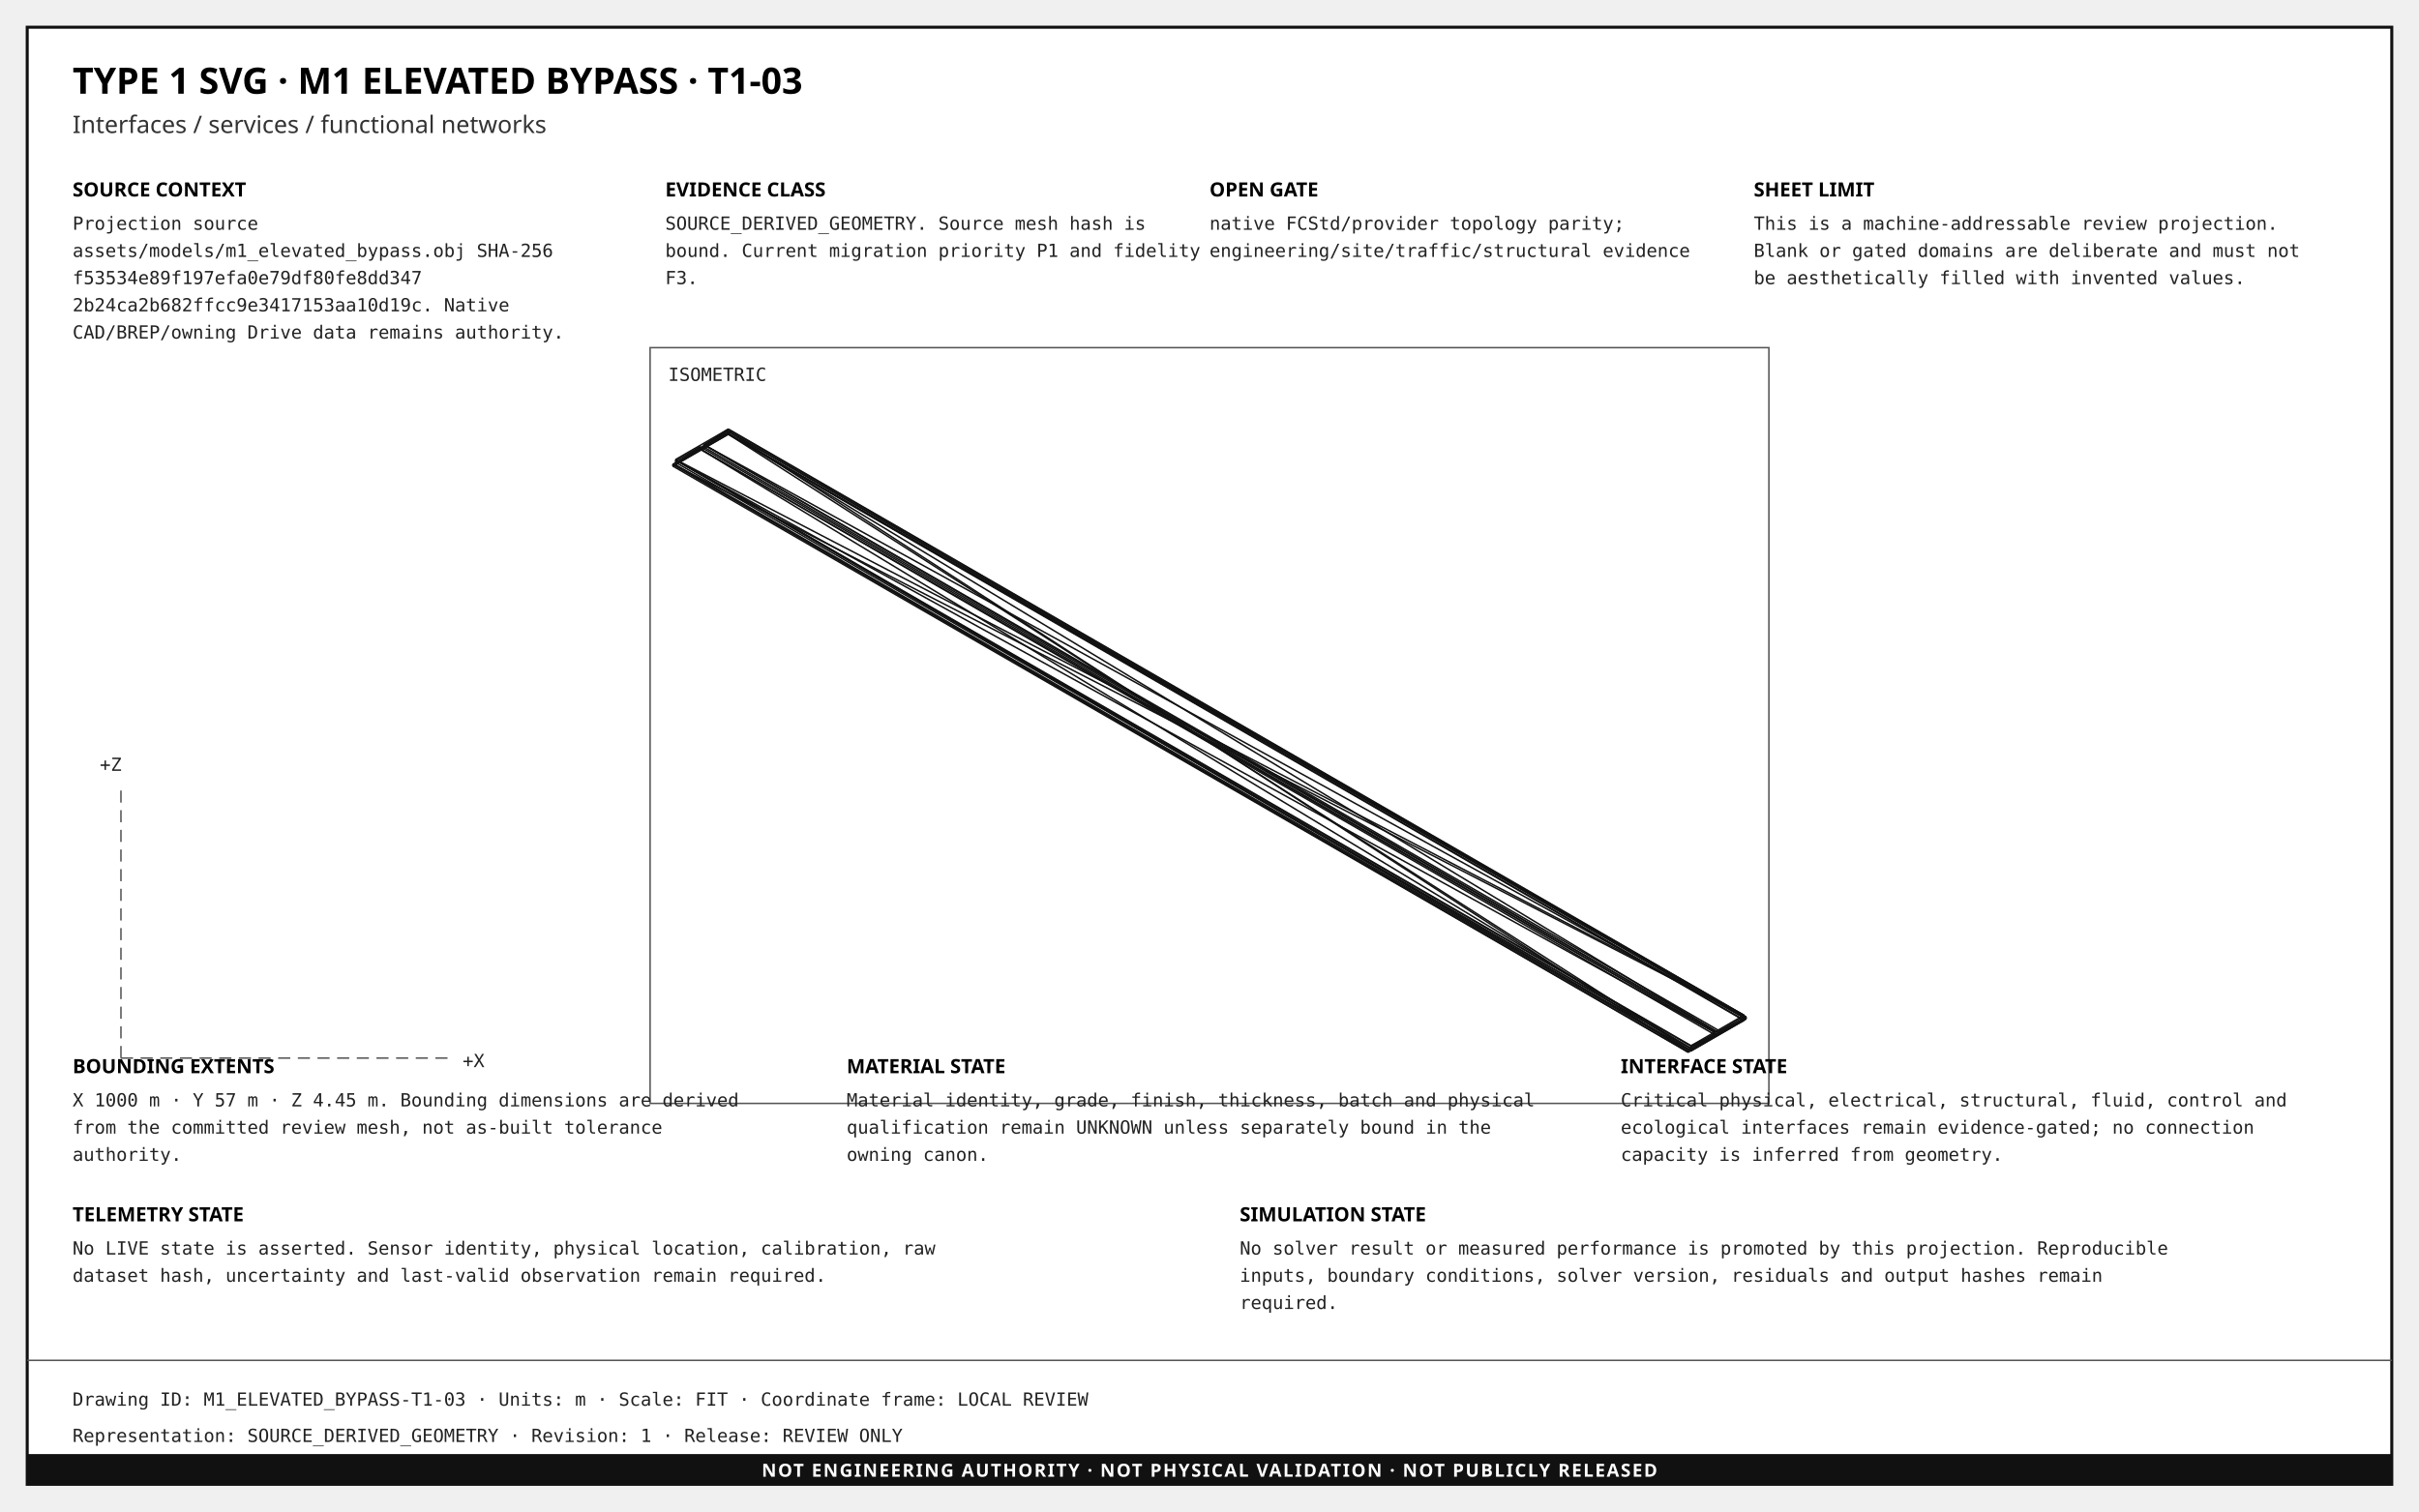
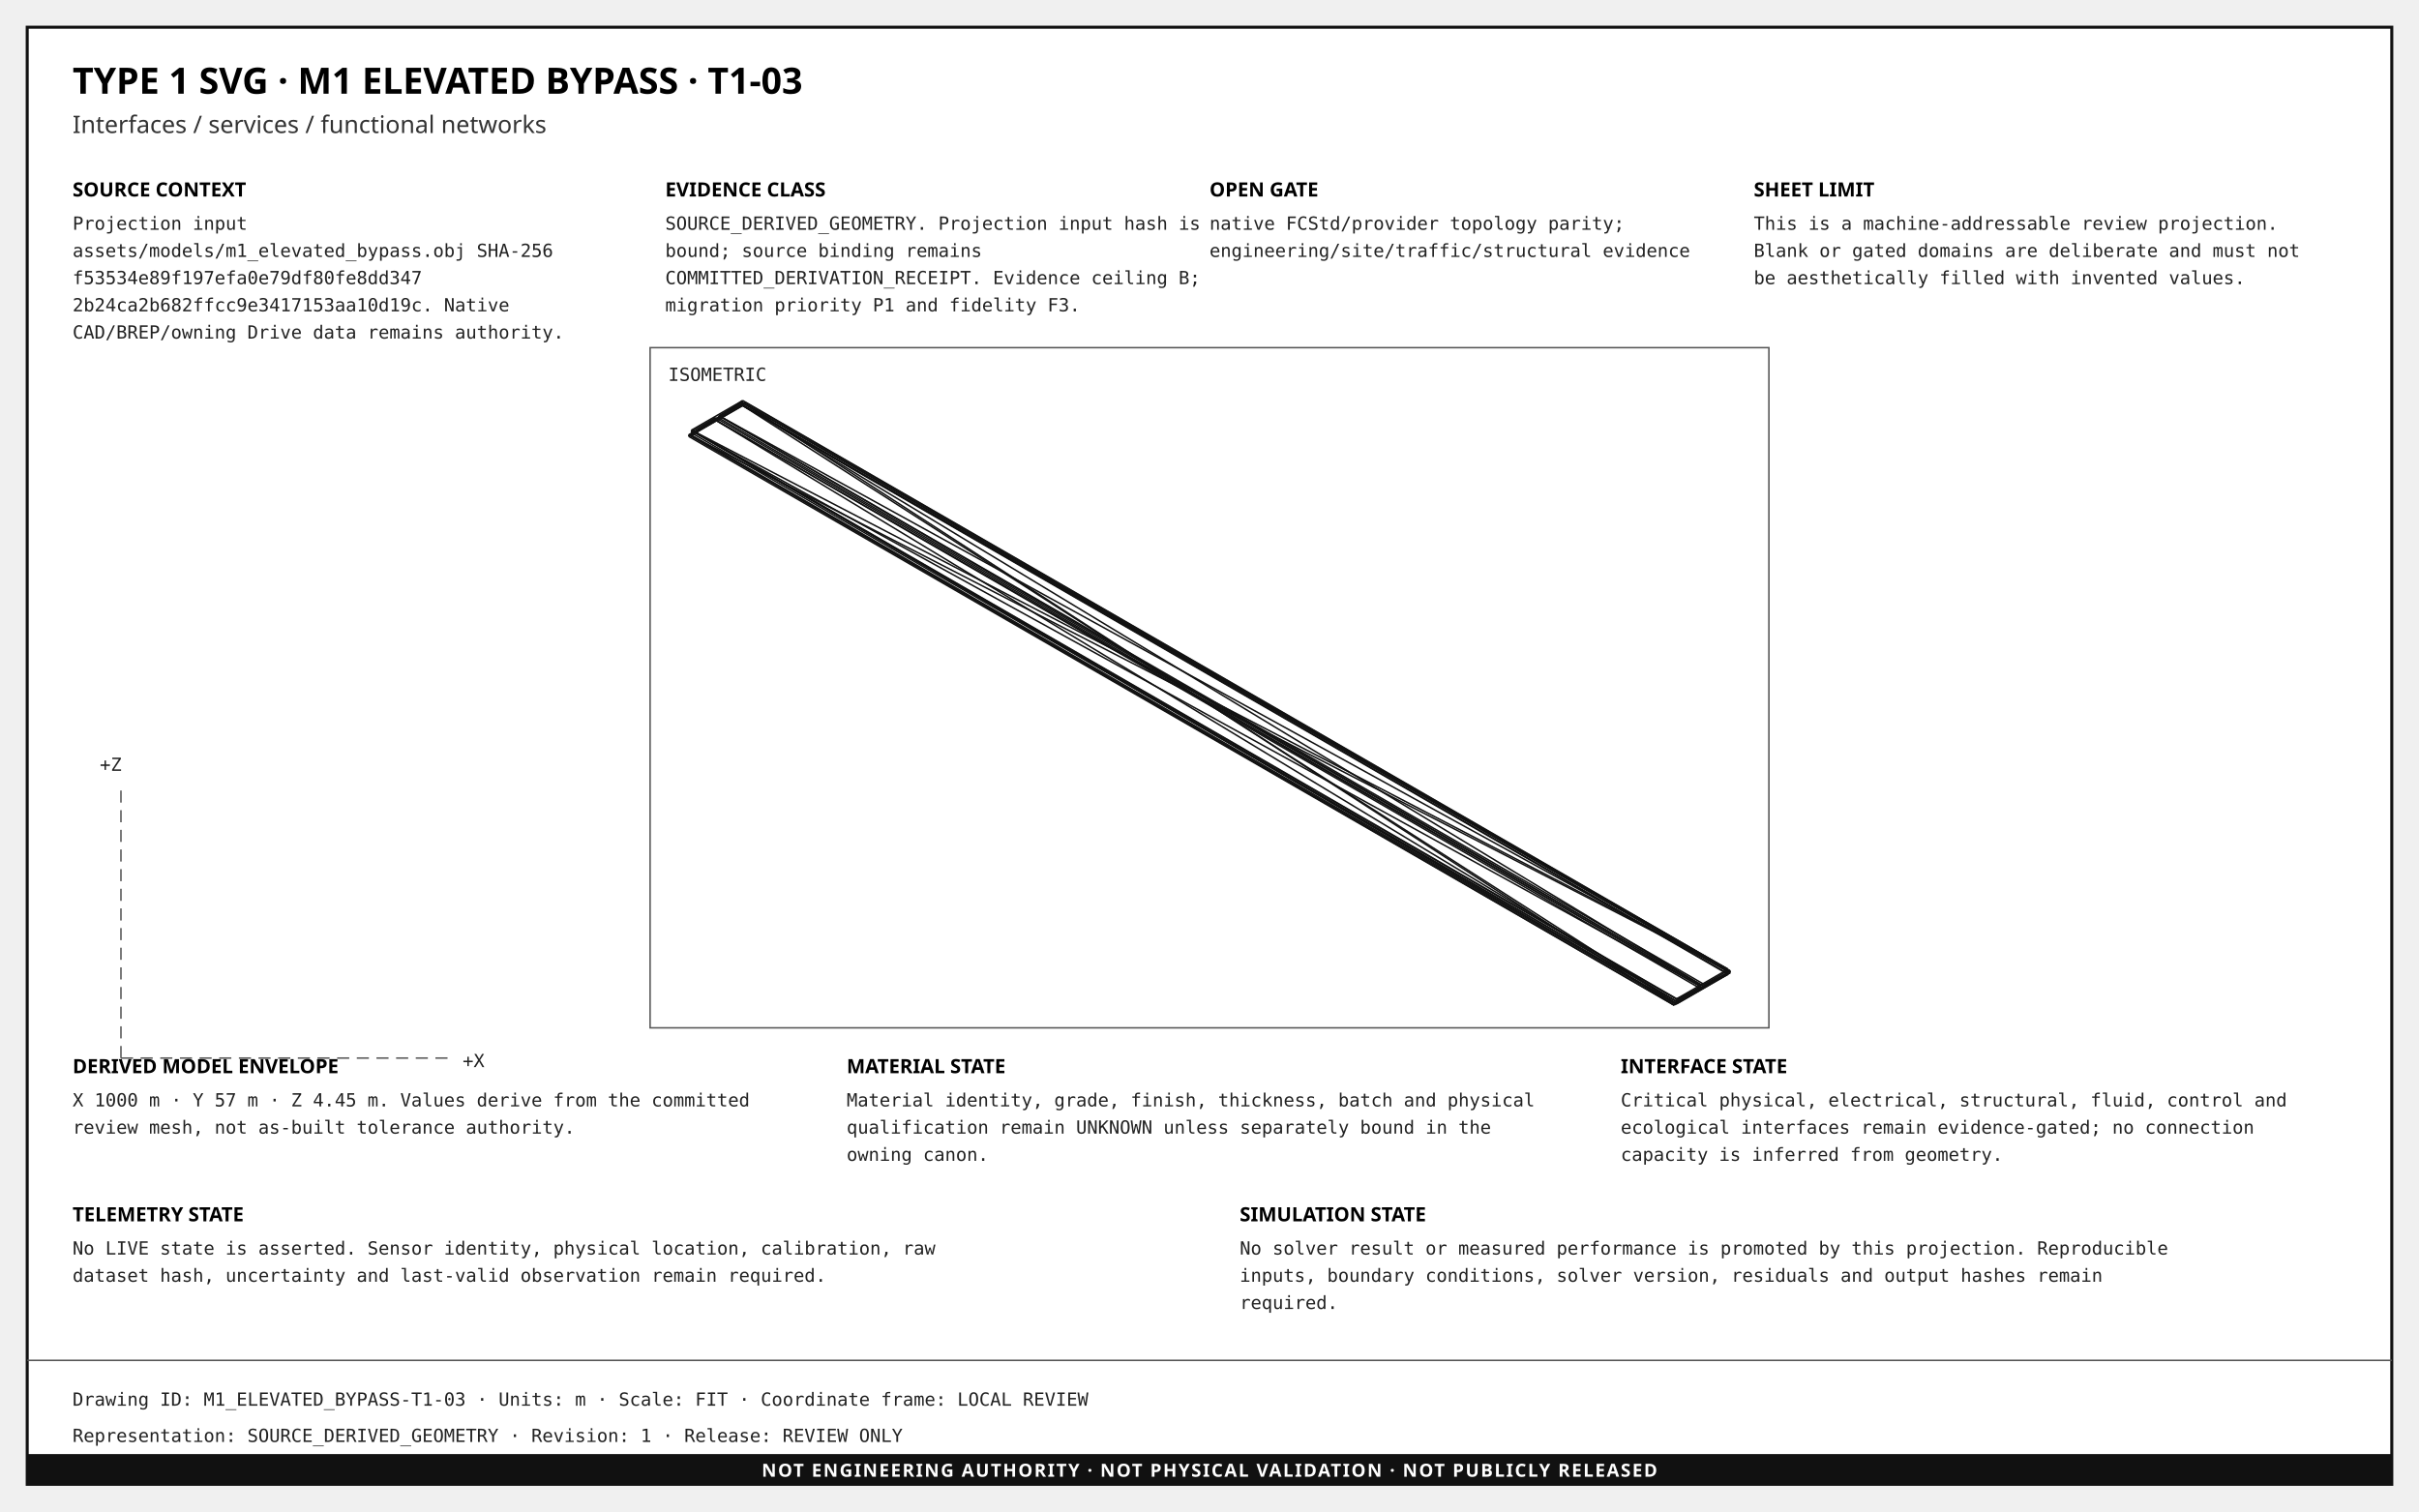
- <svg xmlns="http://www.w3.org/2000/svg" width="100%" height="auto" viewBox="0 0 1600 1000" preserveAspectRatio="xMidYMin meet" data-twin-id="m1_elevated_bypass" data-drawing-id="M1_ELEVATED_BYPASS-T1-03" data-representation-class="SOURCE_DERIVED_GEOMETRY" data-release-state="REVIEW_ONLY_NOT_PUBLICLY_RELEASED">
-   <style>.sheet{fill:#fff;stroke:#111;stroke-width:2}.border,.viewbox{fill:none;stroke:#555;stroke-width:1}.geometry{stroke:#111;stroke-width:1;fill:none;vector-effect:non-scaling-stroke}.datum{stroke:#555;stroke-width:1;stroke-dasharray:8 5}.title{font:700 24px system-ui,sans-serif}.subtitle{font:16px system-ui,sans-serif;fill:#333}.section-title{font:700 13px system-ui,sans-serif}.body,.label{font:12px ui-monospace,monospace;fill:#222}.gate{fill:#111}.gate-text{font:700 12px system-ui,sans-serif;fill:#fff;letter-spacing:1px}</style>
+ <svg xmlns="http://www.w3.org/2000/svg" width="100%" height="auto" viewBox="0 0 1600 1000" preserveAspectRatio="xMidYMin meet" role="img" aria-labelledby="M1_ELEVATED_BYPASS-T1-03-title M1_ELEVATED_BYPASS-T1-03-desc" data-twin-id="m1_elevated_bypass" data-drawing-id="M1_ELEVATED_BYPASS-T1-03" data-representation-class="SOURCE_DERIVED_GEOMETRY" data-package-kind="SOURCE_BOUNDED_REVIEW" data-evidence-ceiling="B" data-source-binding-state="COMMITTED_DERIVATION_RECEIPT" data-dimension-authority="DERIVED_MODEL_ENVELOPE_ONLY" data-type1-complete="false" data-release-eligible="false" data-release-state="REVIEW_ONLY_NOT_PUBLICLY_RELEASED">
+   <style>.sheet{fill:#fff;stroke:#111;stroke-width:2}.border,.viewbox{fill:none;stroke:#555;stroke-width:1}.geometry{stroke:#111;stroke-width:1;fill:none;vector-effect:non-scaling-stroke}.datum{stroke:#555;stroke-width:1;stroke-dasharray:8 5}.title{font:700 24px system-ui,sans-serif}.subtitle{font:16px system-ui,sans-serif;fill:#333}.section-title{font:700 13px system-ui,sans-serif}.body,.label{font:12px ui-monospace,monospace;fill:#222}.proxy-watermark{font:700 12px system-ui,sans-serif;fill:#111;letter-spacing:1.5px}.gate{fill:#111}.gate-text{font:700 12px system-ui,sans-serif;fill:#fff;letter-spacing:1px}</style>
  <g id="L00-SHEET" data-layer="L00-SHEET">
    <rect x="18" y="18" width="1564" height="964" class="sheet" />
    <text x="48" y="62" class="title">TYPE 1 SVG · M1 ELEVATED BYPASS · T1-03</text>
    <text x="48" y="88" class="subtitle">Interfaces / services / functional networks</text>
    <line x1="18" y1="900" x2="1582" y2="900" class="border" />
    <text x="48" y="930" class="body">Drawing ID: M1_ELEVATED_BYPASS-T1-03 · Units: m · Scale: FIT · Coordinate frame: LOCAL REVIEW</text>
    <text x="48" y="954" class="body">Representation: SOURCE_DERIVED_GEOMETRY · Revision: 1 · Release: REVIEW ONLY</text>
  </g>
  <g id="L10-CONTEXT" data-layer="L10-CONTEXT">
    <text x="48" y="130" class="section-title">SOURCE CONTEXT</text>
-     <text x="48" y="152" class="body">Projection source</text>
+     <text x="48" y="152" class="body">Projection input</text>
    <text x="48" y="170" class="body">assets/models/m1_elevated_bypass.obj SHA-256</text>
    <text x="48" y="188" class="body">f53534e89f197efa0e79df80fe8dd347</text>
    <text x="48" y="206" class="body">2b24ca2b682ffcc9e3417153aa10d19c. Native</text>
    <text x="48" y="224" class="body">CAD/BREP/owning Drive data remains authority.</text>
  </g>
  <g id="L20-AUTH-GEOMETRY" data-layer="L20-AUTH-GEOMETRY">

</g>
  <g id="L21-DERIVED-GEOMETRY" data-layer="L21-DERIVED-GEOMETRY">
-     <rect x="430" y="230" width="740" height="500" class="viewbox" />
+     <rect x="430" y="230" width="740" height="450" class="viewbox" />
    <text x="442" y="252" class="label">ISOMETRIC</text>
-     <line id="M1_ELEVATED_BYPASS-T1-03-ISOMETRIC-edge-0000" data-feature-id="EDGE-0000" x1="447.352" y1="306.205" x2="447.352" y2="304.654" class="geometry" />
-     <line id="M1_ELEVATED_BYPASS-T1-03-ISOMETRIC-edge-0001" data-feature-id="EDGE-0001" x1="447.352" y1="306.205" x2="463.137" y2="297.092" class="geometry" />
-     <line id="M1_ELEVATED_BYPASS-T1-03-ISOMETRIC-edge-0002" data-feature-id="EDGE-0002" x1="447.352" y1="306.205" x2="463.137" y2="295.541" class="geometry" />
-     <line id="M1_ELEVATED_BYPASS-T1-03-ISOMETRIC-edge-0003" data-feature-id="EDGE-0003" x1="447.352" y1="304.654" x2="463.137" y2="295.541" class="geometry" />
-     <line id="M1_ELEVATED_BYPASS-T1-03-ISOMETRIC-edge-0004" data-feature-id="EDGE-0004" x1="463.137" y1="297.092" x2="463.137" y2="295.541" class="geometry" />
-     <line id="M1_ELEVATED_BYPASS-T1-03-ISOMETRIC-edge-0005" data-feature-id="EDGE-0005" x1="447.352" y1="306.205" x2="1119.064" y2="694.019" class="geometry" />
-     <line id="M1_ELEVATED_BYPASS-T1-03-ISOMETRIC-edge-0006" data-feature-id="EDGE-0006" x1="447.352" y1="304.654" x2="1119.064" y2="694.019" class="geometry" />
-     <line id="M1_ELEVATED_BYPASS-T1-03-ISOMETRIC-edge-0007" data-feature-id="EDGE-0007" x1="463.137" y1="297.092" x2="1119.064" y2="694.019" class="geometry" />
-     <line id="M1_ELEVATED_BYPASS-T1-03-ISOMETRIC-edge-0008" data-feature-id="EDGE-0008" x1="447.352" y1="304.654" x2="1119.064" y2="692.467" class="geometry" />
-     <line id="M1_ELEVATED_BYPASS-T1-03-ISOMETRIC-edge-0009" data-feature-id="EDGE-0009" x1="1119.064" y1="694.019" x2="1119.064" y2="692.467" class="geometry" />
-     <line id="M1_ELEVATED_BYPASS-T1-03-ISOMETRIC-edge-0010" data-feature-id="EDGE-0010" x1="463.137" y1="297.092" x2="1134.849" y2="684.905" class="geometry" />
-     <line id="M1_ELEVATED_BYPASS-T1-03-ISOMETRIC-edge-0011" data-feature-id="EDGE-0011" x1="1119.064" y1="694.019" x2="1134.849" y2="684.905" class="geometry" />
-     <line id="M1_ELEVATED_BYPASS-T1-03-ISOMETRIC-edge-0012" data-feature-id="EDGE-0012" x1="1119.064" y1="692.467" x2="1134.849" y2="684.905" class="geometry" />
-     <line id="M1_ELEVATED_BYPASS-T1-03-ISOMETRIC-edge-0013" data-feature-id="EDGE-0013" x1="447.352" y1="304.654" x2="1134.849" y2="683.354" class="geometry" />
-     <line id="M1_ELEVATED_BYPASS-T1-03-ISOMETRIC-edge-0014" data-feature-id="EDGE-0014" x1="463.137" y1="297.092" x2="1134.849" y2="683.354" class="geometry" />
-     <line id="M1_ELEVATED_BYPASS-T1-03-ISOMETRIC-edge-0015" data-feature-id="EDGE-0015" x1="463.137" y1="295.541" x2="1134.849" y2="683.354" class="geometry" />
-     <line id="M1_ELEVATED_BYPASS-T1-03-ISOMETRIC-edge-0016" data-feature-id="EDGE-0016" x1="1119.064" y1="692.467" x2="1134.849" y2="683.354" class="geometry" />
-     <line id="M1_ELEVATED_BYPASS-T1-03-ISOMETRIC-edge-0017" data-feature-id="EDGE-0017" x1="1134.849" y1="684.905" x2="1134.849" y2="683.354" class="geometry" />
-     <line id="M1_ELEVATED_BYPASS-T1-03-ISOMETRIC-edge-0018" data-feature-id="EDGE-0018" x1="465.488" y1="295.734" x2="465.488" y2="294.183" class="geometry" />
-     <line id="M1_ELEVATED_BYPASS-T1-03-ISOMETRIC-edge-0019" data-feature-id="EDGE-0019" x1="465.488" y1="295.734" x2="481.273" y2="286.621" class="geometry" />
-     <line id="M1_ELEVATED_BYPASS-T1-03-ISOMETRIC-edge-0020" data-feature-id="EDGE-0020" x1="465.488" y1="295.734" x2="481.273" y2="285.070" class="geometry" />
-     <line id="M1_ELEVATED_BYPASS-T1-03-ISOMETRIC-edge-0021" data-feature-id="EDGE-0021" x1="465.488" y1="294.183" x2="481.273" y2="285.070" class="geometry" />
-     <line id="M1_ELEVATED_BYPASS-T1-03-ISOMETRIC-edge-0022" data-feature-id="EDGE-0022" x1="481.273" y1="286.621" x2="481.273" y2="285.070" class="geometry" />
-     <line id="M1_ELEVATED_BYPASS-T1-03-ISOMETRIC-edge-0023" data-feature-id="EDGE-0023" x1="465.488" y1="295.734" x2="1137.200" y2="683.548" class="geometry" />
-     <line id="M1_ELEVATED_BYPASS-T1-03-ISOMETRIC-edge-0024" data-feature-id="EDGE-0024" x1="465.488" y1="294.183" x2="1137.200" y2="683.548" class="geometry" />
-     <line id="M1_ELEVATED_BYPASS-T1-03-ISOMETRIC-edge-0025" data-feature-id="EDGE-0025" x1="481.273" y1="286.621" x2="1137.200" y2="683.548" class="geometry" />
-     <line id="M1_ELEVATED_BYPASS-T1-03-ISOMETRIC-edge-0026" data-feature-id="EDGE-0026" x1="465.488" y1="294.183" x2="1137.200" y2="681.996" class="geometry" />
-     <line id="M1_ELEVATED_BYPASS-T1-03-ISOMETRIC-edge-0027" data-feature-id="EDGE-0027" x1="1137.200" y1="683.548" x2="1137.200" y2="681.996" class="geometry" />
-     <line id="M1_ELEVATED_BYPASS-T1-03-ISOMETRIC-edge-0028" data-feature-id="EDGE-0028" x1="481.273" y1="286.621" x2="1152.986" y2="674.434" class="geometry" />
-     <line id="M1_ELEVATED_BYPASS-T1-03-ISOMETRIC-edge-0029" data-feature-id="EDGE-0029" x1="1137.200" y1="683.548" x2="1152.986" y2="674.434" class="geometry" />
-     <line id="M1_ELEVATED_BYPASS-T1-03-ISOMETRIC-edge-0030" data-feature-id="EDGE-0030" x1="1137.200" y1="681.996" x2="1152.986" y2="674.434" class="geometry" />
-     <line id="M1_ELEVATED_BYPASS-T1-03-ISOMETRIC-edge-0031" data-feature-id="EDGE-0031" x1="465.488" y1="294.183" x2="1152.986" y2="672.883" class="geometry" />
-     <line id="M1_ELEVATED_BYPASS-T1-03-ISOMETRIC-edge-0032" data-feature-id="EDGE-0032" x1="481.273" y1="286.621" x2="1152.986" y2="672.883" class="geometry" />
-     <line id="M1_ELEVATED_BYPASS-T1-03-ISOMETRIC-edge-0033" data-feature-id="EDGE-0033" x1="481.273" y1="285.070" x2="1152.986" y2="672.883" class="geometry" />
-     <line id="M1_ELEVATED_BYPASS-T1-03-ISOMETRIC-edge-0034" data-feature-id="EDGE-0034" x1="1137.200" y1="681.996" x2="1152.986" y2="672.883" class="geometry" />
-     <line id="M1_ELEVATED_BYPASS-T1-03-ISOMETRIC-edge-0035" data-feature-id="EDGE-0035" x1="1152.986" y1="674.434" x2="1152.986" y2="672.883" class="geometry" />
-     <line id="M1_ELEVATED_BYPASS-T1-03-ISOMETRIC-edge-0036" data-feature-id="EDGE-0036" x1="445.000" y1="308.339" x2="445.000" y2="307.175" class="geometry" />
-     <line id="M1_ELEVATED_BYPASS-T1-03-ISOMETRIC-edge-0037" data-feature-id="EDGE-0037" x1="445.000" y1="308.339" x2="483.288" y2="286.233" class="geometry" />
-     <line id="M1_ELEVATED_BYPASS-T1-03-ISOMETRIC-edge-0038" data-feature-id="EDGE-0038" x1="445.000" y1="308.339" x2="483.288" y2="285.070" class="geometry" />
-     <line id="M1_ELEVATED_BYPASS-T1-03-ISOMETRIC-edge-0039" data-feature-id="EDGE-0039" x1="445.000" y1="307.175" x2="483.288" y2="285.070" class="geometry" />
-     <line id="M1_ELEVATED_BYPASS-T1-03-ISOMETRIC-edge-0040" data-feature-id="EDGE-0040" x1="483.288" y1="286.233" x2="483.288" y2="285.070" class="geometry" />
-     <line id="M1_ELEVATED_BYPASS-T1-03-ISOMETRIC-edge-0041" data-feature-id="EDGE-0041" x1="445.000" y1="308.339" x2="1116.712" y2="696.152" class="geometry" />
-     <line id="M1_ELEVATED_BYPASS-T1-03-ISOMETRIC-edge-0042" data-feature-id="EDGE-0042" x1="445.000" y1="307.175" x2="1116.712" y2="696.152" class="geometry" />
-     <line id="M1_ELEVATED_BYPASS-T1-03-ISOMETRIC-edge-0043" data-feature-id="EDGE-0043" x1="483.288" y1="286.233" x2="1116.712" y2="696.152" class="geometry" />
-     <line id="M1_ELEVATED_BYPASS-T1-03-ISOMETRIC-edge-0044" data-feature-id="EDGE-0044" x1="445.000" y1="307.175" x2="1116.712" y2="694.989" class="geometry" />
-     <line id="M1_ELEVATED_BYPASS-T1-03-ISOMETRIC-edge-0045" data-feature-id="EDGE-0045" x1="1116.712" y1="696.152" x2="1116.712" y2="694.989" class="geometry" />
-     <line id="M1_ELEVATED_BYPASS-T1-03-ISOMETRIC-edge-0046" data-feature-id="EDGE-0046" x1="483.288" y1="286.233" x2="1155.000" y2="674.047" class="geometry" />
-     <line id="M1_ELEVATED_BYPASS-T1-03-ISOMETRIC-edge-0047" data-feature-id="EDGE-0047" x1="1116.712" y1="696.152" x2="1155.000" y2="674.047" class="geometry" />
-     <line id="M1_ELEVATED_BYPASS-T1-03-ISOMETRIC-edge-0048" data-feature-id="EDGE-0048" x1="1116.712" y1="694.989" x2="1155.000" y2="674.047" class="geometry" />
-     <line id="M1_ELEVATED_BYPASS-T1-03-ISOMETRIC-edge-0049" data-feature-id="EDGE-0049" x1="445.000" y1="307.175" x2="1155.000" y2="672.883" class="geometry" />
-     <line id="M1_ELEVATED_BYPASS-T1-03-ISOMETRIC-edge-0050" data-feature-id="EDGE-0050" x1="483.288" y1="286.233" x2="1155.000" y2="672.883" class="geometry" />
-     <line id="M1_ELEVATED_BYPASS-T1-03-ISOMETRIC-edge-0051" data-feature-id="EDGE-0051" x1="483.288" y1="285.070" x2="1155.000" y2="672.883" class="geometry" />
-     <line id="M1_ELEVATED_BYPASS-T1-03-ISOMETRIC-edge-0052" data-feature-id="EDGE-0052" x1="1116.712" y1="694.989" x2="1155.000" y2="672.883" class="geometry" />
-     <line id="M1_ELEVATED_BYPASS-T1-03-ISOMETRIC-edge-0053" data-feature-id="EDGE-0053" x1="1155.000" y1="674.047" x2="1155.000" y2="672.883" class="geometry" />
-     <line id="M1_ELEVATED_BYPASS-T1-03-ISOMETRIC-edge-0054" data-feature-id="EDGE-0054" x1="446.848" y1="307.466" x2="446.848" y2="304.014" class="geometry" />
-     <line id="M1_ELEVATED_BYPASS-T1-03-ISOMETRIC-edge-0055" data-feature-id="EDGE-0055" x1="446.848" y1="307.466" x2="481.777" y2="287.299" class="geometry" />
-     <line id="M1_ELEVATED_BYPASS-T1-03-ISOMETRIC-edge-0056" data-feature-id="EDGE-0056" x1="446.848" y1="307.466" x2="481.777" y2="283.848" class="geometry" />
-     <line id="M1_ELEVATED_BYPASS-T1-03-ISOMETRIC-edge-0057" data-feature-id="EDGE-0057" x1="446.848" y1="304.014" x2="481.777" y2="283.848" class="geometry" />
-     <line id="M1_ELEVATED_BYPASS-T1-03-ISOMETRIC-edge-0058" data-feature-id="EDGE-0058" x1="481.777" y1="287.299" x2="481.777" y2="283.848" class="geometry" />
-     <line id="M1_ELEVATED_BYPASS-T1-03-ISOMETRIC-edge-0059" data-feature-id="EDGE-0059" x1="446.848" y1="307.466" x2="1118.560" y2="695.279" class="geometry" />
-     <line id="M1_ELEVATED_BYPASS-T1-03-ISOMETRIC-edge-0060" data-feature-id="EDGE-0060" x1="446.848" y1="304.014" x2="1118.560" y2="695.279" class="geometry" />
-     <line id="M1_ELEVATED_BYPASS-T1-03-ISOMETRIC-edge-0061" data-feature-id="EDGE-0061" x1="481.777" y1="287.299" x2="1118.560" y2="695.279" class="geometry" />
-     <line id="M1_ELEVATED_BYPASS-T1-03-ISOMETRIC-edge-0062" data-feature-id="EDGE-0062" x1="446.848" y1="304.014" x2="1118.560" y2="691.828" class="geometry" />
-     <line id="M1_ELEVATED_BYPASS-T1-03-ISOMETRIC-edge-0063" data-feature-id="EDGE-0063" x1="1118.560" y1="695.279" x2="1118.560" y2="691.828" class="geometry" />
-     <line id="M1_ELEVATED_BYPASS-T1-03-ISOMETRIC-edge-0064" data-feature-id="EDGE-0064" x1="481.777" y1="287.299" x2="1153.489" y2="675.113" class="geometry" />
-     <line id="M1_ELEVATED_BYPASS-T1-03-ISOMETRIC-edge-0065" data-feature-id="EDGE-0065" x1="1118.560" y1="695.279" x2="1153.489" y2="675.113" class="geometry" />
-     <line id="M1_ELEVATED_BYPASS-T1-03-ISOMETRIC-edge-0066" data-feature-id="EDGE-0066" x1="1118.560" y1="691.828" x2="1153.489" y2="675.113" class="geometry" />
-     <line id="M1_ELEVATED_BYPASS-T1-03-ISOMETRIC-edge-0067" data-feature-id="EDGE-0067" x1="446.848" y1="304.014" x2="1153.489" y2="671.661" class="geometry" />
-     <line id="M1_ELEVATED_BYPASS-T1-03-ISOMETRIC-edge-0068" data-feature-id="EDGE-0068" x1="481.777" y1="287.299" x2="1153.489" y2="671.661" class="geometry" />
-     <line id="M1_ELEVATED_BYPASS-T1-03-ISOMETRIC-edge-0069" data-feature-id="EDGE-0069" x1="481.777" y1="283.848" x2="1153.489" y2="671.661" class="geometry" />
-     <line id="M1_ELEVATED_BYPASS-T1-03-ISOMETRIC-edge-0070" data-feature-id="EDGE-0070" x1="1118.560" y1="691.828" x2="1153.489" y2="671.661" class="geometry" />
-     <line id="M1_ELEVATED_BYPASS-T1-03-ISOMETRIC-edge-0071" data-feature-id="EDGE-0071" x1="1153.489" y1="675.113" x2="1153.489" y2="671.661" class="geometry" />
+     <line id="M1_ELEVATED_BYPASS-T1-03-ISOMETRIC-edge-0000" data-feature-id="EDGE-0000" x1="457.876" y1="286.690" x2="457.876" y2="285.185" class="geometry" />
+     <line id="M1_ELEVATED_BYPASS-T1-03-ISOMETRIC-edge-0001" data-feature-id="EDGE-0001" x1="457.876" y1="286.690" x2="473.190" y2="277.849" class="geometry" />
+     <line id="M1_ELEVATED_BYPASS-T1-03-ISOMETRIC-edge-0002" data-feature-id="EDGE-0002" x1="457.876" y1="286.690" x2="473.190" y2="276.344" class="geometry" />
+     <line id="M1_ELEVATED_BYPASS-T1-03-ISOMETRIC-edge-0003" data-feature-id="EDGE-0003" x1="457.876" y1="285.185" x2="473.190" y2="276.344" class="geometry" />
+     <line id="M1_ELEVATED_BYPASS-T1-03-ISOMETRIC-edge-0004" data-feature-id="EDGE-0004" x1="473.190" y1="277.849" x2="473.190" y2="276.344" class="geometry" />
+     <line id="M1_ELEVATED_BYPASS-T1-03-ISOMETRIC-edge-0005" data-feature-id="EDGE-0005" x1="457.876" y1="286.690" x2="1109.542" y2="662.930" class="geometry" />
+     <line id="M1_ELEVATED_BYPASS-T1-03-ISOMETRIC-edge-0006" data-feature-id="EDGE-0006" x1="457.876" y1="285.185" x2="1109.542" y2="662.930" class="geometry" />
+     <line id="M1_ELEVATED_BYPASS-T1-03-ISOMETRIC-edge-0007" data-feature-id="EDGE-0007" x1="473.190" y1="277.849" x2="1109.542" y2="662.930" class="geometry" />
+     <line id="M1_ELEVATED_BYPASS-T1-03-ISOMETRIC-edge-0008" data-feature-id="EDGE-0008" x1="457.876" y1="285.185" x2="1109.542" y2="661.425" class="geometry" />
+     <line id="M1_ELEVATED_BYPASS-T1-03-ISOMETRIC-edge-0009" data-feature-id="EDGE-0009" x1="1109.542" y1="662.930" x2="1109.542" y2="661.425" class="geometry" />
+     <line id="M1_ELEVATED_BYPASS-T1-03-ISOMETRIC-edge-0010" data-feature-id="EDGE-0010" x1="473.190" y1="277.849" x2="1124.857" y2="654.089" class="geometry" />
+     <line id="M1_ELEVATED_BYPASS-T1-03-ISOMETRIC-edge-0011" data-feature-id="EDGE-0011" x1="1109.542" y1="662.930" x2="1124.857" y2="654.089" class="geometry" />
+     <line id="M1_ELEVATED_BYPASS-T1-03-ISOMETRIC-edge-0012" data-feature-id="EDGE-0012" x1="1109.542" y1="661.425" x2="1124.857" y2="654.089" class="geometry" />
+     <line id="M1_ELEVATED_BYPASS-T1-03-ISOMETRIC-edge-0013" data-feature-id="EDGE-0013" x1="457.876" y1="285.185" x2="1124.857" y2="652.584" class="geometry" />
+     <line id="M1_ELEVATED_BYPASS-T1-03-ISOMETRIC-edge-0014" data-feature-id="EDGE-0014" x1="473.190" y1="277.849" x2="1124.857" y2="652.584" class="geometry" />
+     <line id="M1_ELEVATED_BYPASS-T1-03-ISOMETRIC-edge-0015" data-feature-id="EDGE-0015" x1="473.190" y1="276.344" x2="1124.857" y2="652.584" class="geometry" />
+     <line id="M1_ELEVATED_BYPASS-T1-03-ISOMETRIC-edge-0016" data-feature-id="EDGE-0016" x1="1109.542" y1="661.425" x2="1124.857" y2="652.584" class="geometry" />
+     <line id="M1_ELEVATED_BYPASS-T1-03-ISOMETRIC-edge-0017" data-feature-id="EDGE-0017" x1="1124.857" y1="654.089" x2="1124.857" y2="652.584" class="geometry" />
+     <line id="M1_ELEVATED_BYPASS-T1-03-ISOMETRIC-edge-0018" data-feature-id="EDGE-0018" x1="475.471" y1="276.532" x2="475.471" y2="275.027" class="geometry" />
+     <line id="M1_ELEVATED_BYPASS-T1-03-ISOMETRIC-edge-0019" data-feature-id="EDGE-0019" x1="475.471" y1="276.532" x2="490.785" y2="267.690" class="geometry" />
+     <line id="M1_ELEVATED_BYPASS-T1-03-ISOMETRIC-edge-0020" data-feature-id="EDGE-0020" x1="475.471" y1="276.532" x2="490.785" y2="266.185" class="geometry" />
+     <line id="M1_ELEVATED_BYPASS-T1-03-ISOMETRIC-edge-0021" data-feature-id="EDGE-0021" x1="475.471" y1="275.027" x2="490.785" y2="266.185" class="geometry" />
+     <line id="M1_ELEVATED_BYPASS-T1-03-ISOMETRIC-edge-0022" data-feature-id="EDGE-0022" x1="490.785" y1="267.690" x2="490.785" y2="266.185" class="geometry" />
+     <line id="M1_ELEVATED_BYPASS-T1-03-ISOMETRIC-edge-0023" data-feature-id="EDGE-0023" x1="475.471" y1="276.532" x2="1127.137" y2="652.772" class="geometry" />
+     <line id="M1_ELEVATED_BYPASS-T1-03-ISOMETRIC-edge-0024" data-feature-id="EDGE-0024" x1="475.471" y1="275.027" x2="1127.137" y2="652.772" class="geometry" />
+     <line id="M1_ELEVATED_BYPASS-T1-03-ISOMETRIC-edge-0025" data-feature-id="EDGE-0025" x1="490.785" y1="267.690" x2="1127.137" y2="652.772" class="geometry" />
+     <line id="M1_ELEVATED_BYPASS-T1-03-ISOMETRIC-edge-0026" data-feature-id="EDGE-0026" x1="475.471" y1="275.027" x2="1127.137" y2="651.267" class="geometry" />
+     <line id="M1_ELEVATED_BYPASS-T1-03-ISOMETRIC-edge-0027" data-feature-id="EDGE-0027" x1="1127.137" y1="652.772" x2="1127.137" y2="651.267" class="geometry" />
+     <line id="M1_ELEVATED_BYPASS-T1-03-ISOMETRIC-edge-0028" data-feature-id="EDGE-0028" x1="490.785" y1="267.690" x2="1142.452" y2="643.930" class="geometry" />
+     <line id="M1_ELEVATED_BYPASS-T1-03-ISOMETRIC-edge-0029" data-feature-id="EDGE-0029" x1="1127.137" y1="652.772" x2="1142.452" y2="643.930" class="geometry" />
+     <line id="M1_ELEVATED_BYPASS-T1-03-ISOMETRIC-edge-0030" data-feature-id="EDGE-0030" x1="1127.137" y1="651.267" x2="1142.452" y2="643.930" class="geometry" />
+     <line id="M1_ELEVATED_BYPASS-T1-03-ISOMETRIC-edge-0031" data-feature-id="EDGE-0031" x1="475.471" y1="275.027" x2="1142.452" y2="642.425" class="geometry" />
+     <line id="M1_ELEVATED_BYPASS-T1-03-ISOMETRIC-edge-0032" data-feature-id="EDGE-0032" x1="490.785" y1="267.690" x2="1142.452" y2="642.425" class="geometry" />
+     <line id="M1_ELEVATED_BYPASS-T1-03-ISOMETRIC-edge-0033" data-feature-id="EDGE-0033" x1="490.785" y1="266.185" x2="1142.452" y2="642.425" class="geometry" />
+     <line id="M1_ELEVATED_BYPASS-T1-03-ISOMETRIC-edge-0034" data-feature-id="EDGE-0034" x1="1127.137" y1="651.267" x2="1142.452" y2="642.425" class="geometry" />
+     <line id="M1_ELEVATED_BYPASS-T1-03-ISOMETRIC-edge-0035" data-feature-id="EDGE-0035" x1="1142.452" y1="643.930" x2="1142.452" y2="642.425" class="geometry" />
+     <line id="M1_ELEVATED_BYPASS-T1-03-ISOMETRIC-edge-0036" data-feature-id="EDGE-0036" x1="455.594" y1="288.760" x2="455.594" y2="287.631" class="geometry" />
+     <line id="M1_ELEVATED_BYPASS-T1-03-ISOMETRIC-edge-0037" data-feature-id="EDGE-0037" x1="455.594" y1="288.760" x2="492.739" y2="267.314" class="geometry" />
+     <line id="M1_ELEVATED_BYPASS-T1-03-ISOMETRIC-edge-0038" data-feature-id="EDGE-0038" x1="455.594" y1="288.760" x2="492.739" y2="266.186" class="geometry" />
+     <line id="M1_ELEVATED_BYPASS-T1-03-ISOMETRIC-edge-0039" data-feature-id="EDGE-0039" x1="455.594" y1="287.631" x2="492.739" y2="266.186" class="geometry" />
+     <line id="M1_ELEVATED_BYPASS-T1-03-ISOMETRIC-edge-0040" data-feature-id="EDGE-0040" x1="492.739" y1="267.314" x2="492.739" y2="266.186" class="geometry" />
+     <line id="M1_ELEVATED_BYPASS-T1-03-ISOMETRIC-edge-0041" data-feature-id="EDGE-0041" x1="455.594" y1="288.760" x2="1107.261" y2="665.000" class="geometry" />
+     <line id="M1_ELEVATED_BYPASS-T1-03-ISOMETRIC-edge-0042" data-feature-id="EDGE-0042" x1="455.594" y1="287.631" x2="1107.261" y2="665.000" class="geometry" />
+     <line id="M1_ELEVATED_BYPASS-T1-03-ISOMETRIC-edge-0043" data-feature-id="EDGE-0043" x1="492.739" y1="267.314" x2="1107.261" y2="665.000" class="geometry" />
+     <line id="M1_ELEVATED_BYPASS-T1-03-ISOMETRIC-edge-0044" data-feature-id="EDGE-0044" x1="455.594" y1="287.631" x2="1107.261" y2="663.871" class="geometry" />
+     <line id="M1_ELEVATED_BYPASS-T1-03-ISOMETRIC-edge-0045" data-feature-id="EDGE-0045" x1="1107.261" y1="665.000" x2="1107.261" y2="663.871" class="geometry" />
+     <line id="M1_ELEVATED_BYPASS-T1-03-ISOMETRIC-edge-0046" data-feature-id="EDGE-0046" x1="492.739" y1="267.314" x2="1144.406" y2="643.554" class="geometry" />
+     <line id="M1_ELEVATED_BYPASS-T1-03-ISOMETRIC-edge-0047" data-feature-id="EDGE-0047" x1="1107.261" y1="665.000" x2="1144.406" y2="643.554" class="geometry" />
+     <line id="M1_ELEVATED_BYPASS-T1-03-ISOMETRIC-edge-0048" data-feature-id="EDGE-0048" x1="1107.261" y1="663.871" x2="1144.406" y2="643.554" class="geometry" />
+     <line id="M1_ELEVATED_BYPASS-T1-03-ISOMETRIC-edge-0049" data-feature-id="EDGE-0049" x1="455.594" y1="287.631" x2="1144.406" y2="642.426" class="geometry" />
+     <line id="M1_ELEVATED_BYPASS-T1-03-ISOMETRIC-edge-0050" data-feature-id="EDGE-0050" x1="492.739" y1="267.314" x2="1144.406" y2="642.426" class="geometry" />
+     <line id="M1_ELEVATED_BYPASS-T1-03-ISOMETRIC-edge-0051" data-feature-id="EDGE-0051" x1="492.739" y1="266.186" x2="1144.406" y2="642.426" class="geometry" />
+     <line id="M1_ELEVATED_BYPASS-T1-03-ISOMETRIC-edge-0052" data-feature-id="EDGE-0052" x1="1107.261" y1="663.871" x2="1144.406" y2="642.426" class="geometry" />
+     <line id="M1_ELEVATED_BYPASS-T1-03-ISOMETRIC-edge-0053" data-feature-id="EDGE-0053" x1="1144.406" y1="643.554" x2="1144.406" y2="642.426" class="geometry" />
+     <line id="M1_ELEVATED_BYPASS-T1-03-ISOMETRIC-edge-0054" data-feature-id="EDGE-0054" x1="457.387" y1="287.913" x2="457.387" y2="284.564" class="geometry" />
+     <line id="M1_ELEVATED_BYPASS-T1-03-ISOMETRIC-edge-0055" data-feature-id="EDGE-0055" x1="457.387" y1="287.913" x2="491.273" y2="268.349" class="geometry" />
+     <line id="M1_ELEVATED_BYPASS-T1-03-ISOMETRIC-edge-0056" data-feature-id="EDGE-0056" x1="457.387" y1="287.913" x2="491.273" y2="265.000" class="geometry" />
+     <line id="M1_ELEVATED_BYPASS-T1-03-ISOMETRIC-edge-0057" data-feature-id="EDGE-0057" x1="457.387" y1="284.564" x2="491.273" y2="265.000" class="geometry" />
+     <line id="M1_ELEVATED_BYPASS-T1-03-ISOMETRIC-edge-0058" data-feature-id="EDGE-0058" x1="491.273" y1="268.349" x2="491.273" y2="265.000" class="geometry" />
+     <line id="M1_ELEVATED_BYPASS-T1-03-ISOMETRIC-edge-0059" data-feature-id="EDGE-0059" x1="457.387" y1="287.913" x2="1109.054" y2="664.153" class="geometry" />
+     <line id="M1_ELEVATED_BYPASS-T1-03-ISOMETRIC-edge-0060" data-feature-id="EDGE-0060" x1="457.387" y1="284.564" x2="1109.054" y2="664.153" class="geometry" />
+     <line id="M1_ELEVATED_BYPASS-T1-03-ISOMETRIC-edge-0061" data-feature-id="EDGE-0061" x1="491.273" y1="268.349" x2="1109.054" y2="664.153" class="geometry" />
+     <line id="M1_ELEVATED_BYPASS-T1-03-ISOMETRIC-edge-0062" data-feature-id="EDGE-0062" x1="457.387" y1="284.564" x2="1109.054" y2="660.805" class="geometry" />
+     <line id="M1_ELEVATED_BYPASS-T1-03-ISOMETRIC-edge-0063" data-feature-id="EDGE-0063" x1="1109.054" y1="664.153" x2="1109.054" y2="660.805" class="geometry" />
+     <line id="M1_ELEVATED_BYPASS-T1-03-ISOMETRIC-edge-0064" data-feature-id="EDGE-0064" x1="491.273" y1="268.349" x2="1142.940" y2="644.589" class="geometry" />
+     <line id="M1_ELEVATED_BYPASS-T1-03-ISOMETRIC-edge-0065" data-feature-id="EDGE-0065" x1="1109.054" y1="664.153" x2="1142.940" y2="644.589" class="geometry" />
+     <line id="M1_ELEVATED_BYPASS-T1-03-ISOMETRIC-edge-0066" data-feature-id="EDGE-0066" x1="1109.054" y1="660.805" x2="1142.940" y2="644.589" class="geometry" />
+     <line id="M1_ELEVATED_BYPASS-T1-03-ISOMETRIC-edge-0067" data-feature-id="EDGE-0067" x1="457.387" y1="284.564" x2="1142.940" y2="641.240" class="geometry" />
+     <line id="M1_ELEVATED_BYPASS-T1-03-ISOMETRIC-edge-0068" data-feature-id="EDGE-0068" x1="491.273" y1="268.349" x2="1142.940" y2="641.240" class="geometry" />
+     <line id="M1_ELEVATED_BYPASS-T1-03-ISOMETRIC-edge-0069" data-feature-id="EDGE-0069" x1="491.273" y1="265.000" x2="1142.940" y2="641.240" class="geometry" />
+     <line id="M1_ELEVATED_BYPASS-T1-03-ISOMETRIC-edge-0070" data-feature-id="EDGE-0070" x1="1109.054" y1="660.805" x2="1142.940" y2="641.240" class="geometry" />
+     <line id="M1_ELEVATED_BYPASS-T1-03-ISOMETRIC-edge-0071" data-feature-id="EDGE-0071" x1="1142.940" y1="644.589" x2="1142.940" y2="641.240" class="geometry" />
  </g>
  <g id="L22-PROVISIONAL-GEOMETRY" data-layer="L22-PROVISIONAL-GEOMETRY">

</g>
  <g id="L30-HIDDEN" data-layer="L30-HIDDEN">

</g>
  <g id="L31-CENTRE-DATUM" data-layer="L31-CENTRE-DATUM">
    <line id="DATUM-X" x1="80" y1="700" x2="300" y2="700" class="datum" />
    <line id="DATUM-Z" x1="80" y1="700" x2="80" y2="520" class="datum" />
    <text x="306" y="706" class="label">+X</text>
    <text x="66" y="510" class="label">+Z</text>
  </g>
  <g id="L40-SECTIONS" data-layer="L40-SECTIONS">

</g>
  <g id="L50-DIMENSIONS" data-layer="L50-DIMENSIONS">
-     <text x="48" y="710" class="section-title">BOUNDING EXTENTS</text>
-     <text x="48" y="732" class="body">X 1000 m · Y 57 m · Z 4.45 m. Bounding dimensions are derived</text>
-     <text x="48" y="750" class="body">from the committed review mesh, not as-built tolerance</text>
-     <text x="48" y="768" class="body">authority.</text>
+     <text x="48" y="710" class="section-title">DERIVED MODEL ENVELOPE</text>
+     <text x="48" y="732" class="body">X 1000 m · Y 57 m · Z 4.45 m. Values derive from the committed</text>
+     <text x="48" y="750" class="body">review mesh, not as-built tolerance authority.</text>
  </g>
  <g id="L60-MATERIALS" data-layer="L60-MATERIALS">
    <text x="560" y="710" class="section-title">MATERIAL STATE</text>
    <text x="560" y="732" class="body">Material identity, grade, finish, thickness, batch and physical</text>
    <text x="560" y="750" class="body">qualification remain UNKNOWN unless separately bound in the</text>
    <text x="560" y="768" class="body">owning canon.</text>
  </g>
  <g id="L70-INTERFACES" data-layer="L70-INTERFACES">
    <text x="1072" y="710" class="section-title">INTERFACE STATE</text>
    <text x="1072" y="732" class="body">Critical physical, electrical, structural, fluid, control and</text>
    <text x="1072" y="750" class="body">ecological interfaces remain evidence-gated; no connection</text>
    <text x="1072" y="768" class="body">capacity is inferred from geometry.</text>
  </g>
  <g id="L75-SENSORS" data-layer="L75-SENSORS">
    <text x="48" y="808" class="section-title">TELEMETRY STATE</text>
    <text x="48" y="830" class="body">No LIVE state is asserted. Sensor identity, physical location, calibration, raw</text>
    <text x="48" y="848" class="body">dataset hash, uncertainty and last-valid observation remain required.</text>
  </g>
  <g id="L80-SIMULATION" data-layer="L80-SIMULATION">
    <text x="820" y="808" class="section-title">SIMULATION STATE</text>
    <text x="820" y="830" class="body">No solver result or measured performance is promoted by this projection. Reproducible</text>
    <text x="820" y="848" class="body">inputs, boundary conditions, solver version, residuals and output hashes remain</text>
    <text x="820" y="866" class="body">required.</text>
  </g>
  <g id="L90-EVIDENCE" data-layer="L90-EVIDENCE">
    <text x="440" y="130" class="section-title">EVIDENCE CLASS</text>
-     <text x="440" y="152" class="body">SOURCE_DERIVED_GEOMETRY. Source mesh hash is</text>
-     <text x="440" y="170" class="body">bound. Current migration priority P1 and fidelity</text>
-     <text x="440" y="188" class="body">F3.</text>
+     <text x="440" y="152" class="body">SOURCE_DERIVED_GEOMETRY. Projection input hash is</text>
+     <text x="440" y="170" class="body">bound; source binding remains</text>
+     <text x="440" y="188" class="body">COMMITTED_DERIVATION_RECEIPT. Evidence ceiling B;</text>
+     <text x="440" y="206" class="body">migration priority P1 and fidelity F3.</text>
  </g>
  <g id="L91-UNKNOWNS" data-layer="L91-UNKNOWNS">
    <text x="800" y="130" class="section-title">OPEN GATE</text>
    <text x="800" y="152" class="body">native FCStd/provider topology parity;</text>
    <text x="800" y="170" class="body">engineering/site/traffic/structural evidence</text>
  </g>
  <g id="L95-ANNOTATIONS" data-layer="L95-ANNOTATIONS">
    <text x="1160" y="130" class="section-title">SHEET LIMIT</text>
    <text x="1160" y="152" class="body">This is a machine-addressable review projection.</text>
    <text x="1160" y="170" class="body">Blank or gated domains are deliberate and must not</text>
    <text x="1160" y="188" class="body">be aesthetically filled with invented values.</text>
  </g>
  <g id="L99-CLAIM-GATE" data-layer="L99-CLAIM-GATE">
    <rect x="18" y="962" width="1564" height="20" class="gate" />
    <text x="800" y="977" text-anchor="middle" class="gate-text">NOT ENGINEERING AUTHORITY · NOT PHYSICAL VALIDATION · NOT PUBLICLY RELEASED</text>
  </g>
</svg>
